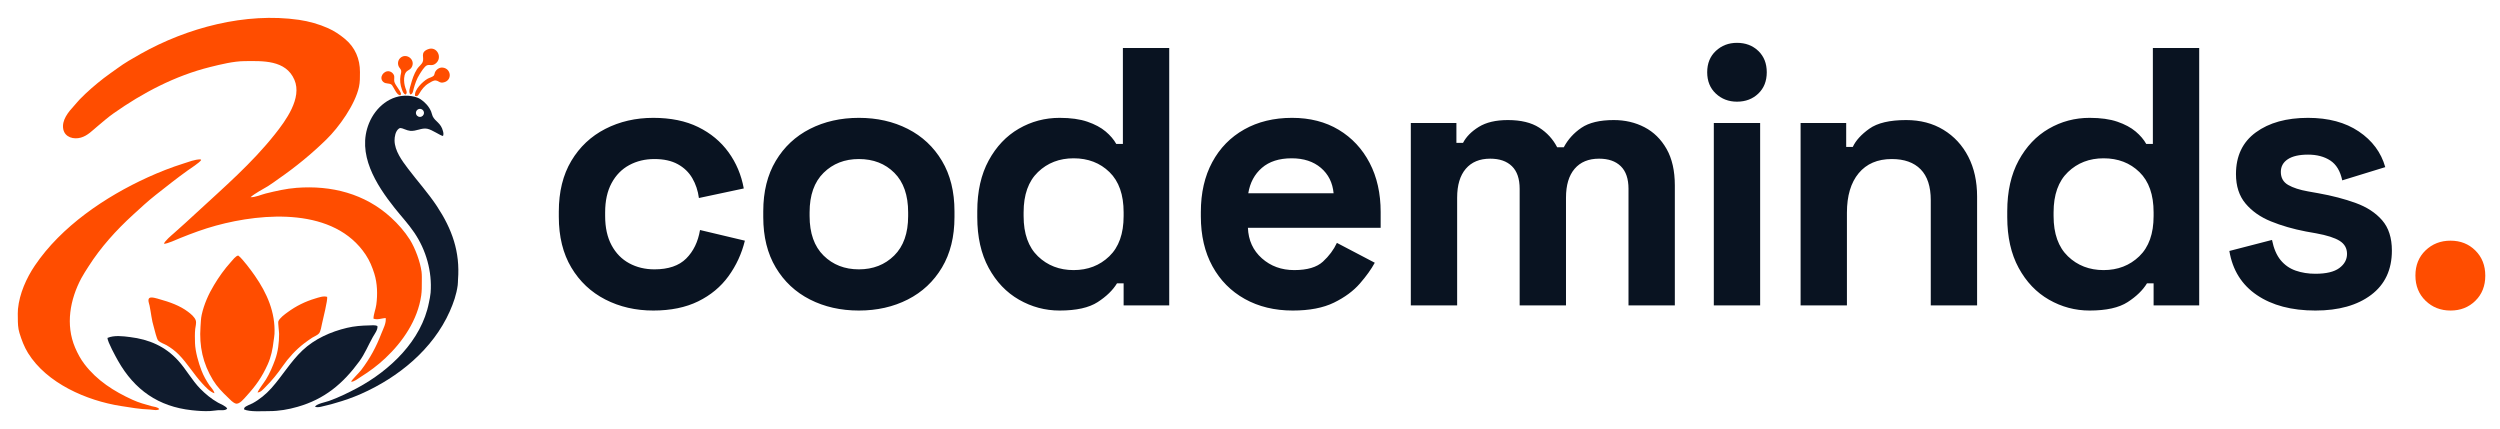
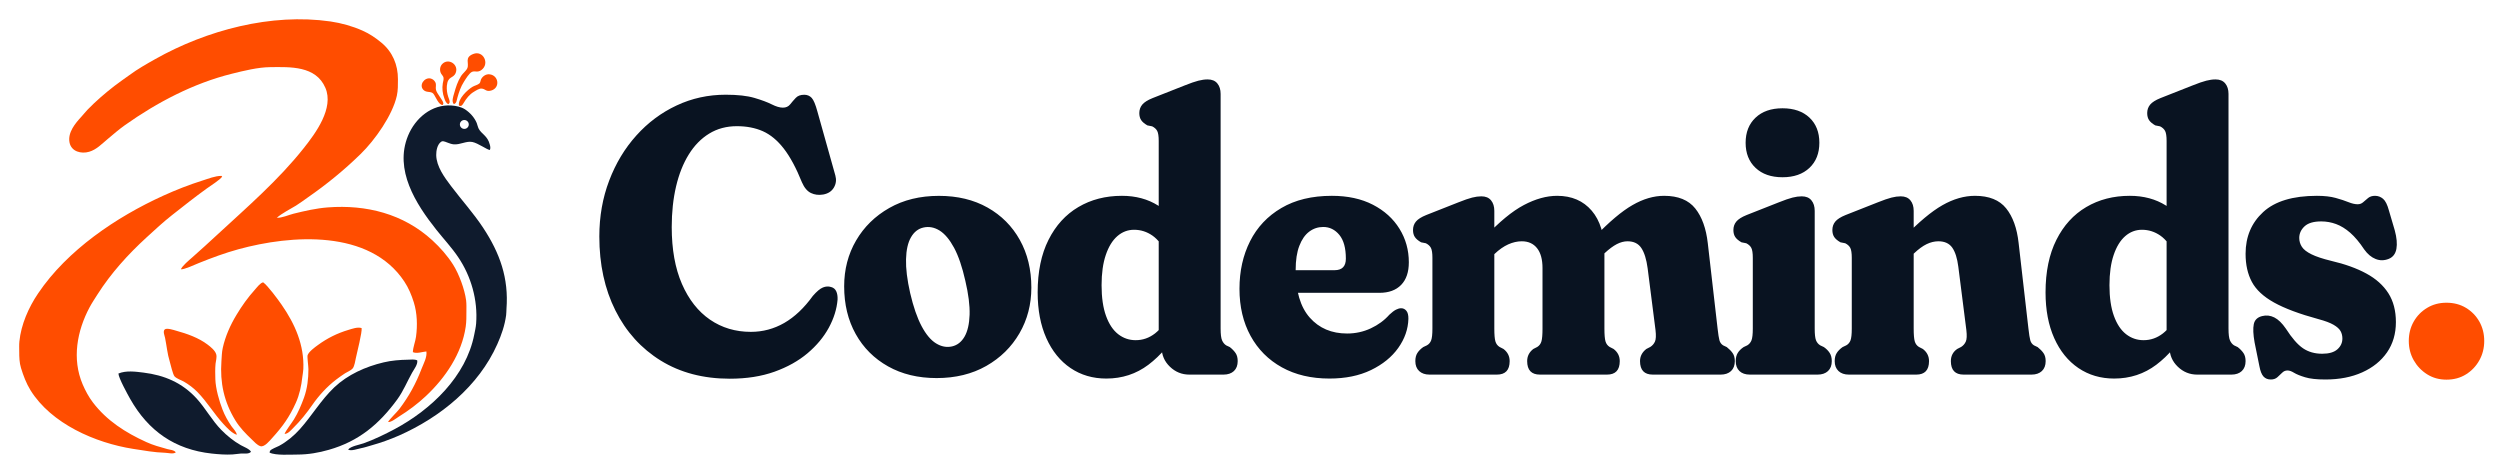
- <svg xmlns="http://www.w3.org/2000/svg" viewBox="-4.00 -83.05 679.87 116.50" role="img" aria-label="Codeminds Digital">
-   <g transform="translate(0 -79.05) scale(0.12137)">
+ <svg xmlns="http://www.w3.org/2000/svg" viewBox="-4.00 -95.00 634.00 120.00" role="img" aria-label="Codeminds Digital">
+   <g transform="translate(0 -91.00) scale(0.12528)">
    <path fill="#FF4D00" d="M528.4 408.9c10.5 .5 23.7-5.7 34.1-8.3 22.8-5.6 45.6-10.9 69.2-12.7 77.8-5.9 152.8 12.9 211.4 66.5 16.1 14.8 30.5 31 42.3 49.6 11.9 19 23.3 49.7 26.2 72 .9 7.4 .6 15 .6 22.4 0 10.4 .1 20.7-1.4 31-7.9 54.5-41.1 103.4-80.6 140.4-16.8 15.8-35.2 29.5-54.8 41.7-5.2 3.3-15.8 11.8-21.7 10.8 1.7-4.4 18-20 22.7-26.2 19.7-26.1 33.5-51.4 45.2-81.9 4-10.3 11.3-23.3 9.6-34.7-8.4 .7-19.3 5-27.4 1.4 .4-10.5 5-20.7 6.4-31.2 3.1-22.7 2.4-47.7-4.5-69.7-4.7-14.9-10.5-29-19.2-42.1-70.2-106-228.6-94.6-335.7-65.3-27.4 7.5-53.8 17.3-80.1 27.9-7.4 3-29.9 13.5-36.4 12.7 2.1-6.4 16.9-18.8 22.4-23.6 17.4-15.3 34.5-31 51.5-46.7 60.5-55.9 123.2-110 174.6-174.8 24.3-30.5 61.7-81.2 43.9-122.3-19.3-44.8-71.2-42.2-111.9-41.8-24.4 .2-53.5 7.4-77.2 13.3-78 19.4-151.1 57.8-216.5 104-12.3 8.7-23.8 18.8-35.4 28.5-11.6 9.6-22.3 21.2-37.2 25.5-15.9 4.7-36-.2-39.7-18.8-3.9-20.3 11.5-38.6 24.2-52.4 4.3-4.7 8.2-9.7 12.6-14.3 16.6-17.1 35.1-33 53.9-47.6 10-7.8 20.6-14.8 30.8-22.3 16.4-12.1 34.1-22.1 51.8-32.1 104.5-58.8 235.1-93.5 354.9-76.3 22.3 3.3 44.6 9.5 65.2 18.7 13.9 6.2 26.1 14.4 37.8 24.1 22.8 18.9 33.7 44.9 33.6 74.2 0 11.1 .2 22.4-2.2 33.3-8.7 39.5-44.5 90-73.3 118-33.1 32.3-68.5 61.3-106.6 87.7-8 5.6-15.9 11.6-24.3 16.8-11.6 7-28.9 15.9-38.8 24.6zM417.8 325.5c-2.9 5.7-24.7 19.4-31.1 24.1-24.1 17.3-47.3 35.8-70.6 54.1-17.8 14-34.5 29.5-51.2 44.8-37.5 34.3-72.2 72.6-99.6 115.7-5.4 8.6-11.1 17-15.9 26-25.5 47.8-35.9 104.4-14.1 155.7 5.5 12.9 12.4 25.8 20.9 36.9 28.1 36.9 66.2 61.1 108 80.1 13.7 6.3 28.1 10.2 42.5 14.2 5.2 1.5 14.1 1.8 17.2 6.7-5 4-15.4 1-21.5 .8-21.7-.6-43.5-4.6-64.9-7.9-76.3-12-165.6-50.8-207.7-118.7-8.6-13.9-14.4-29.4-19.2-45-3.3-10.6-3.6-22.1-3.6-33.1 0-6.8-.4-13.7 .3-20.5 3.4-34.4 18.7-69 37.9-97.4 59.1-87.6 158-154.4 253.1-197.7 26-11.8 52.4-22.2 79.7-30.8 12.1-3.8 25.3-9.3 38.2-9.4 .5 .4 1 .9 1.6 1.4zM500.8 539.6c9.2 6.4 30.3 35.1 37.4 45.4 27 38.9 46 81.8 43.9 130.1-.2 5.4-1.4 10.5-2 15.8-2 18.1-5.7 36-13.2 52.6-13 28.8-26.5 47.7-47.7 71-4.9 5.3-15.9 19.5-24.2 16.7-6.3-2-12.6-9-17.2-13.5-12.5-11.9-24.3-23.9-33.4-38.8-22.9-37.5-31.2-76.2-28.1-119.8 .7-9 .7-18 2.7-26.8 5.1-23.3 15.4-46.4 27.7-66.7 10.9-18.2 23.2-35.5 37.4-51.2 3.9-4.3 11-14 16.7-14.8zM700.1 632.2c1.3 7.9-9.2 49.1-11.5 59.9-1.1 5.5-3.1 17.6-6.6 21.8-3.7 4.3-10.3 6.6-15.1 9.6-6.3 4.1-12.4 8.4-18.4 13-18.5 14.2-35.1 32.3-48.4 51.5-11.3 16.3-24.1 32.2-38.2 46.1-4.5 4.5-11 12.5-17.8 12.3 2.8-7.2 14.1-21.4 18.9-29.2 8.7-14.1 14.8-28.8 20.5-44.3 6.6-18.3 8.9-38 8.9-57.5 0-5.5-2.7-25-1.7-28.2 2.4-7.2 14.6-16.1 20.7-20.5 19.1-14 39.2-24 61.9-30.8 7.8-2.3 18.7-6.4 26.8-3.7zM447.5 848.2c-9.7-2.8-20.5-14.6-27.3-22-18.9-20.5-33-44.7-52.6-64.7-7.9-8-17.5-15.3-27.3-20.9-5.8-3.3-14-5.7-18.7-10.4-3.6-3.6-8.1-24.2-9.9-30.2-4.9-15.6-6.2-32-9.5-48-.9-4.5-4.8-13.1-.7-17 4-3.7 18.2 1.1 23.1 2.5 21.9 6 45.5 14.3 63.7 28.1 6.3 4.8 15 11.7 17.4 19.5 1.8 6.2-.7 13.1-1.3 19.3-1 10.3-.7 21.1-.4 31.5 .6 18.7 7.8 44.1 14.6 61.5 4.5 11.7 10.7 22.7 17.7 33 3.7 5.4 10.2 11.2 11.2 17.8z" />
    <path fill="#FF4D00" d="M886.8 178.8c-5.1-5-1.2-15.5 .5-21.5 3.5-12.7 7.1-24.2 14.2-35.5 3.3-5.2 10.2-10.3 12.5-15.5 4.5-10.2-6.6-21.6 11.9-28.9 20.3-8.2 34.1 19.6 16.7 32.4-7.8 5.8-13 1.1-19 3.7-5.7 2.4-12.9 14.6-16.3 19.9-6.5 10.1-10.2 21.1-13.4 32.7-1.3 4.8-1.6 11.2-7.1 12.7zM875.9 178.9c-5-1.5-6.7-7.2-8.4-11.8-3.6-9.7-4.8-20.2-3.1-30.4 .6-3.7 2.1-7.6 1.5-11.3-.5-3.2-3.1-5.3-4.7-8-3.7-6.2-3-14.5 2.1-19.8 12.6-12.9 33.8 1.2 27.3 17.8-4.9 12.5-16.1 5.5-18 26.5-.6 7.5 .5 15.1 2.8 22.2 1 3.2 2.8 6.6 2.9 10 0 2.2-.9 3.4-2.4 4.8zM897.1 181.8c-2.6-13.3 17.4-32.2 27.8-38.2 4.1-2.4 10.4-3.6 13.8-6.8 1.9-2 1.9-5.2 2.9-7.6 2.9-6.6 10.2-11.6 17.5-10.7 18.8 2.2 21.8 27.7 3.1 32.9-10.2 2.8-11.3-3.1-18.8-4-5.2-.7-11.6 3.9-15.9 6.4-9.1 5.3-15.5 13.7-20.8 22.6-2.5 4.1-4.5 7.8-9.6 5.4zM864.2 180.6c-8.3 .1-14.1-16.7-18.7-22.6-4.8-5.9-13.8-1.7-20-7.7-10.1-9.6 1.5-26 14-23.4 4.2 .9 7.7 3.8 9.7 7.5 2.8 5.1 .1 10.4 1.4 15.6 1.9 7.9 14 20.7 14.9 26.9 .2 1.6-.5 2.4-1.3 3.7z" />
    <path fill="#0F1B2D" fill-rule="evenodd" d="M959.7 271.7c-5.6-.4-23.9-13.9-35.4-16.2-12.8-2.5-24.3 6-38.2 4.7-7.7-.7-16.7-6-21.3-6.3-1.7-.1-3.2 .6-4.4 1.6-7.3 5.7-9.4 17.9-9.3 26.5 .4 23.1 16.7 45.1 30 62.7 21.4 28.3 45.3 54.7 64.9 84.3 34.1 51.7 52.1 102.2 47.3 164.6-.3 4.2-.1 8.3-.7 12.5-2.7 20.4-9.4 39.8-17.8 58.6-37.8 85.1-115.1 147.9-199 185-18.5 8.1-37.1 14.7-56.4 20.1-6.8 1.9-13.3 4.2-20.3 5.5-7 1.3-20.1 6.5-26.4 2.8 5.5-6.9 23.1-9.7 31.5-12.7 20.6-7.3 43.5-18.4 62.8-28.7 73.6-39.4 144.6-106.5 161.1-191.5 1.5-7.3 3.2-14.8 3.8-22.2 3.6-47.4-10-95.7-36.7-134.9-13.2-19.5-29.3-36.6-43.9-55-41.7-52.5-85.5-121.3-57.3-190.2 14.7-35.7 47.8-63.9 87.8-61.3 9.5 .7 20 2.7 28 8.1 9.9 6.6 18.7 16.3 23.3 27.4 1.4 3.4 1.9 7.1 3.4 10.4 5.9 12.4 18.5 14.6 23.2 33.7 .9 3.5 1.5 7 0 10.5zM899 220a9 9 0 1 0 18 0a9 9 0 1 0 -18 0z" />
    <path fill="#0F1B2D" d="M812.7 697.6c1.4 8.1-6.5 17.9-10.3 24.7-10.3 18.3-17.8 37.4-30.3 54.5-36.7 50.1-77.9 84.6-138.4 101.8-20.4 5.9-41.8 9.6-63 9.6-14.4 0-44.7 2.2-56.9-3.9 .2-1.4 .3-2.8 1.2-4 2.7-3.5 13.6-7.3 17.9-9.6 15.9-8.6 30.2-20.5 42.3-34 24.3-27.2 42.8-59.1 69.4-84.4 27.5-26 63.6-42.1 100.1-50.7 16-3.8 32.5-5.1 49-5.4 5.9-.1 13.7-1.3 19 1.4zM476.1 882.7c-4.7 5.2-14.3 2.9-20.7 3.5-5.6 .4-11.2 1.5-16.8 1.8-14 .8-28-.3-41.9-1.8-74.6-8.1-128.2-45.5-165.1-110.6-5.3-9.4-23.5-42.4-23.8-51.4 15.3-6.5 34.6-3.9 50.6-1.9 42.5 5.2 78.6 20.6 107.8 52.6 18.1 19.9 30.9 44.1 49.7 63.3 11.7 11.9 25 22.8 39.6 31 5.2 2.9 18.6 8.1 20.6 13.5z" />
  </g>
-   <path fill="#091321" d="M173.668 1.4Q166.468 1.4 160.618 -1.6Q154.768 -4.6 151.368 -10.3Q147.968 -16.0 147.968 -24.1V-25.5Q147.968 -33.6 151.368 -39.3Q154.768 -45.0 160.618 -48.0Q166.468 -51.0 173.668 -51.0Q180.768 -51.0 185.868 -48.5Q190.968 -46.0 194.118 -41.65Q197.268 -37.3 198.268 -31.8L186.068 -29.2Q185.668 -32.2 184.268 -34.6Q182.868 -37.0 180.318 -38.4Q177.768 -39.8 173.968 -39.8Q170.168 -39.8 167.118 -38.15Q164.068 -36.5 162.318 -33.25Q160.568 -30.0 160.568 -25.3V-24.3Q160.568 -19.6 162.318 -16.35Q164.068 -13.1 167.118 -11.45Q170.168 -9.8 173.968 -9.8Q179.668 -9.8 182.618 -12.75Q185.568 -15.7 186.368 -20.5L198.568 -17.6Q197.268 -12.3 194.118 -7.95Q190.968 -3.6 185.868 -1.1Q180.768 1.4 173.668 1.4ZM229.568 1.4Q222.168 1.4 216.268 -1.6Q210.368 -4.6 206.968 -10.3Q203.568 -16.0 203.568 -24.0V-25.6Q203.568 -33.6 206.968 -39.3Q210.368 -45.0 216.268 -48.0Q222.168 -51.0 229.568 -51.0Q236.968 -51.0 242.868 -48.0Q248.768 -45.0 252.168 -39.3Q255.568 -33.6 255.568 -25.6V-24.0Q255.568 -16.0 252.168 -10.3Q248.768 -4.6 242.868 -1.6Q236.968 1.4 229.568 1.4ZM229.568 -9.8Q235.368 -9.8 239.168 -13.55Q242.968 -17.3 242.968 -24.3V-25.3Q242.968 -32.3 239.218 -36.05Q235.468 -39.8 229.568 -39.8Q223.768 -39.8 219.968 -36.05Q216.168 -32.3 216.168 -25.3V-24.3Q216.168 -17.3 219.968 -13.55Q223.768 -9.8 229.568 -9.8ZM284.168 1.4Q278.268 1.4 273.118 -1.55Q267.968 -4.5 264.868 -10.2Q261.768 -15.9 261.768 -24.0V-25.6Q261.768 -33.7 264.868 -39.4Q267.968 -45.1 273.068 -48.05Q278.168 -51.0 284.168 -51.0Q288.668 -51.0 291.718 -49.95Q294.768 -48.9 296.668 -47.3Q298.568 -45.7 299.568 -43.9H301.368V-70.0H313.968V0.0H301.568V-6.0H299.768Q298.068 -3.2 294.518 -0.9Q290.968 1.4 284.168 1.4ZM287.968 -9.6Q293.768 -9.6 297.668 -13.35Q301.568 -17.1 301.568 -24.3V-25.3Q301.568 -32.5 297.718 -36.25Q293.868 -40.0 287.968 -40.0Q282.168 -40.0 278.268 -36.25Q274.368 -32.5 274.368 -25.3V-24.3Q274.368 -17.1 278.268 -13.35Q282.168 -9.6 287.968 -9.6ZM347.568 1.4Q340.168 1.4 334.518 -1.75Q328.868 -4.9 325.718 -10.65Q322.568 -16.4 322.568 -24.2V-25.4Q322.568 -33.2 325.668 -38.95Q328.768 -44.7 334.368 -47.85Q339.968 -51.0 347.368 -51.0Q354.668 -51.0 360.068 -47.75Q365.468 -44.5 368.468 -38.75Q371.468 -33.0 371.468 -25.4V-21.1H335.368Q335.568 -16.0 339.168 -12.8Q342.768 -9.6 347.968 -9.6Q353.268 -9.6 355.768 -11.9Q358.268 -14.2 359.568 -17.0L369.868 -11.6Q368.468 -9.0 365.818 -5.95Q363.168 -2.9 358.768 -0.75Q354.368 1.4 347.568 1.4ZM335.468 -30.5H358.668Q358.268 -34.8 355.218 -37.4Q352.168 -40.0 347.268 -40.0Q342.168 -40.0 339.168 -37.4Q336.168 -34.8 335.468 -30.5ZM379.668 0.0V-49.6H392.068V-44.2H393.868Q395.168 -46.7 398.168 -48.55Q401.168 -50.4 406.068 -50.4Q411.368 -50.4 414.568 -48.35Q417.768 -46.3 419.468 -43.0H421.268Q422.968 -46.2 426.068 -48.3Q429.168 -50.4 434.868 -50.4Q439.468 -50.4 443.218 -48.45Q446.968 -46.5 449.218 -42.55Q451.468 -38.6 451.468 -32.6V0.0H438.868V-31.7Q438.868 -35.8 436.768 -37.85Q434.668 -39.9 430.868 -39.9Q426.568 -39.9 424.218 -37.15Q421.868 -34.4 421.868 -29.3V0.0H409.268V-31.7Q409.268 -35.8 407.168 -37.85Q405.068 -39.9 401.268 -39.9Q396.968 -39.9 394.618 -37.15Q392.268 -34.4 392.268 -29.3V0.0ZM462.068 0.0V-49.6H474.668V0.0ZM468.368 -55.4Q464.968 -55.4 462.618 -57.6Q460.268 -59.8 460.268 -63.4Q460.268 -67.0 462.618 -69.2Q464.968 -71.4 468.368 -71.4Q471.868 -71.4 474.168 -69.2Q476.468 -67.0 476.468 -63.4Q476.468 -59.8 474.168 -57.6Q471.868 -55.4 468.368 -55.4ZM485.668 0.0V-49.6H498.068V-43.1H499.868Q501.068 -45.7 504.368 -48.05Q507.668 -50.4 514.368 -50.4Q520.168 -50.4 524.518 -47.75Q528.868 -45.1 531.268 -40.45Q533.668 -35.8 533.668 -29.6V0.0H521.068V-28.6Q521.068 -34.2 518.318 -37.0Q515.568 -39.8 510.468 -39.8Q504.668 -39.8 501.468 -35.95Q498.268 -32.1 498.268 -25.2V0.0ZM564.268 1.4Q558.368 1.4 553.218 -1.55Q548.068 -4.5 544.968 -10.2Q541.868 -15.9 541.868 -24.0V-25.6Q541.868 -33.7 544.968 -39.4Q548.068 -45.1 553.168 -48.05Q558.268 -51.0 564.268 -51.0Q568.768 -51.0 571.818 -49.95Q574.868 -48.9 576.768 -47.3Q578.668 -45.7 579.668 -43.9H581.468V-70.0H594.068V0.0H581.668V-6.0H579.868Q578.168 -3.2 574.618 -0.9Q571.068 1.4 564.268 1.4ZM568.068 -9.6Q573.868 -9.6 577.768 -13.35Q581.668 -17.1 581.668 -24.3V-25.3Q581.668 -32.5 577.818 -36.25Q573.968 -40.0 568.068 -40.0Q562.268 -40.0 558.368 -36.25Q554.468 -32.5 554.468 -25.3V-24.3Q554.468 -17.1 558.368 -13.35Q562.268 -9.6 568.068 -9.6ZM625.668 1.4Q615.968 1.4 609.768 -2.8Q603.568 -7.0 602.268 -14.8L613.868 -17.8Q614.568 -14.3 616.218 -12.3Q617.868 -10.3 620.318 -9.45Q622.768 -8.6 625.668 -8.6Q630.068 -8.6 632.168 -10.15Q634.268 -11.7 634.268 -14.0Q634.268 -16.3 632.268 -17.55Q630.268 -18.8 625.868 -19.6L623.068 -20.1Q617.868 -21.1 613.568 -22.85Q609.268 -24.6 606.668 -27.7Q604.068 -30.8 604.068 -35.7Q604.068 -43.1 609.468 -47.05Q614.868 -51.0 623.668 -51.0Q631.968 -51.0 637.468 -47.3Q642.968 -43.6 644.668 -37.6L632.968 -34.0Q632.168 -37.8 629.718 -39.4Q627.268 -41.0 623.668 -41.0Q620.068 -41.0 618.168 -39.75Q616.268 -38.5 616.268 -36.3Q616.268 -33.9 618.268 -32.75Q620.268 -31.6 623.668 -31.0L626.468 -30.5Q632.068 -29.5 636.618 -27.85Q641.168 -26.2 643.818 -23.15Q646.468 -20.1 646.468 -14.9Q646.468 -7.1 640.818 -2.85Q635.168 1.4 625.668 1.4Z" />
-   <path fill="#FF4D00" d="M662.418 1.4Q658.368 1.4 655.618 -1.273Q652.868 -3.946 652.868 -8.123Q652.868 -12.3 655.618 -14.95Q658.368 -17.6 662.418 -17.6Q666.468 -17.6 669.168 -14.927Q671.868 -12.254 671.868 -8.077Q671.868 -3.9 669.168 -1.25Q666.468 1.4 662.418 1.4Z" />
+   <path fill="#091321" d="M208.41 -19.03Q208.11 -15.43 206.18 -11.88Q204.25 -8.34 200.8 -5.42Q197.34 -2.5 192.4 -0.73Q187.45 1.04 181.07 1.04Q171.01 1.04 163.57 -3.55Q156.13 -8.15 152.06 -16.28Q147.99 -24.4 147.99 -35.03Q147.99 -42.65 150.49 -49.2Q152.98 -55.76 157.38 -60.64Q161.77 -65.53 167.58 -68.25Q173.38 -70.98 180.04 -70.98Q184.57 -70.98 187.32 -70.17Q190.07 -69.36 191.72 -68.53Q193.36 -67.7 194.54 -67.7Q195.72 -67.7 196.38 -68.53Q197.04 -69.36 197.79 -70.16Q198.53 -70.97 199.95 -70.97Q201.11 -70.97 201.85 -70.17Q202.58 -69.37 203.3 -66.7L207.85 -50.48Q208.3 -48.85 207.47 -47.43Q206.63 -46.01 204.76 -45.67Q203.05 -45.38 201.66 -46.05Q200.26 -46.72 199.37 -48.77Q197.17 -54.23 194.76 -57.33Q192.35 -60.43 189.47 -61.72Q186.58 -63 182.87 -63Q178.93 -63 175.87 -61.13Q172.8 -59.26 170.68 -55.84Q168.55 -52.41 167.45 -47.72Q166.35 -43.02 166.35 -37.42Q166.35 -28.94 168.94 -22.99Q171.53 -17.05 176.05 -13.94Q180.57 -10.84 186.42 -10.84Q190.95 -10.84 194.89 -13.1Q198.83 -15.37 202.14 -19.96Q203.63 -21.67 204.7 -22.1Q205.77 -22.53 206.77 -22.21Q207.68 -21.97 208.07 -21.13Q208.46 -20.29 208.41 -19.03ZM234.1 -45.33Q241.18 -45.33 246.45 -42.36Q251.71 -39.39 254.63 -34.15Q257.55 -28.92 257.55 -22.06Q257.55 -15.68 254.53 -10.47Q251.51 -5.26 246.11 -2.19Q240.7 0.88 233.53 0.88Q226.49 0.88 221.21 -2.09Q215.92 -5.06 213 -10.3Q210.08 -15.54 210.08 -22.39Q210.08 -28.82 213.1 -34Q216.12 -39.19 221.53 -42.26Q226.93 -45.33 234.1 -45.33ZM237.44 -7.15Q239.44 -7.61 240.61 -9.63Q241.77 -11.65 241.89 -15.18Q242 -18.72 240.81 -23.78Q239.63 -29.04 237.95 -32.17Q236.26 -35.3 234.27 -36.54Q232.27 -37.77 230.19 -37.3Q228.19 -36.85 227.03 -34.83Q225.86 -32.81 225.77 -29.27Q225.67 -25.73 226.82 -20.67Q228.04 -15.45 229.71 -12.3Q231.38 -9.15 233.38 -7.92Q235.37 -6.69 237.44 -7.15ZM290.61 -9.39 289.85 -9.61V-59.26Q289.85 -61.05 289.47 -61.79Q289.08 -62.52 288.19 -62.96L286.98 -63.2Q285.86 -63.84 285.4 -64.54Q284.93 -65.24 284.93 -66.32Q284.93 -67.56 285.67 -68.46Q286.41 -69.36 288.29 -70.12L296.4 -73.32Q298.65 -74.22 299.92 -74.54Q301.18 -74.86 302.26 -74.86Q303.89 -74.86 304.72 -73.84Q305.55 -72.83 305.55 -71.18V-11.68Q305.55 -9.5 305.92 -8.68Q306.28 -7.86 306.95 -7.42L307.88 -6.98Q308.82 -6.24 309.35 -5.45Q309.88 -4.67 309.88 -3.42Q309.88 -1.81 308.92 -0.9Q307.95 0 306.28 0H297.6Q294.77 0 292.69 -2Q290.61 -4 290.61 -6.8ZM259.15 -20.84Q259.15 -28.71 261.9 -34.17Q264.64 -39.64 269.47 -42.49Q274.29 -45.34 280.52 -45.34Q285.78 -45.34 289.7 -42.87Q293.61 -40.4 296.37 -35.66L292.16 -30.19Q290.37 -33.79 288.25 -35.26Q286.12 -36.73 283.6 -36.73Q281.21 -36.73 279.35 -35.11Q277.49 -33.48 276.43 -30.35Q275.36 -27.22 275.36 -22.67Q275.36 -17.99 276.49 -14.88Q277.61 -11.78 279.57 -10.25Q281.53 -8.73 284.01 -8.73Q286.7 -8.73 288.91 -10.44Q291.12 -12.16 292.76 -15.7L295.45 -12.19Q291.89 -6.01 287.24 -2.5Q282.59 1 276.56 1Q271.42 1 267.49 -1.66Q263.55 -4.33 261.35 -9.25Q259.15 -14.17 259.15 -20.84ZM353.28 -28.48Q353.28 -24.76 351.33 -22.75Q349.38 -20.74 345.82 -20.74H320.8V-26.48H334.46Q337.31 -26.48 337.31 -29.41Q337.31 -33.42 335.66 -35.43Q334 -37.44 331.57 -37.44Q329.59 -37.44 328.01 -36.25Q326.43 -35.06 325.51 -32.65Q324.58 -30.25 324.58 -26.55Q324.58 -18.49 328.16 -14.45Q331.73 -10.42 337.63 -10.42Q340.82 -10.42 343.63 -11.73Q346.44 -13.04 348.34 -15.19Q349.33 -16.12 350.03 -16.47Q350.73 -16.83 351.34 -16.83Q352.13 -16.83 352.66 -16.18Q353.19 -15.54 353.17 -14.14Q353.06 -10.23 350.6 -6.77Q348.14 -3.31 343.68 -1.15Q339.22 1 333.15 1Q326.22 1 321.09 -1.84Q315.96 -4.68 313.15 -9.81Q310.33 -14.95 310.33 -21.76Q310.33 -28.49 313.02 -33.83Q315.71 -39.17 320.96 -42.25Q326.2 -45.34 333.76 -45.34Q339.79 -45.34 344.17 -43.08Q348.54 -40.82 350.91 -36.98Q353.28 -33.15 353.28 -28.48ZM374.96 -41.53V-11.68Q374.96 -9.37 375.23 -8.44Q375.5 -7.51 376.28 -7.02L377.29 -6.5Q378.85 -5.3 378.85 -3.42Q378.85 0 375.61 0H358.53Q356.86 0 355.9 -0.9Q354.93 -1.81 354.93 -3.42Q354.93 -4.67 355.44 -5.47Q355.95 -6.28 356.93 -6.98L357.86 -7.42Q358.6 -7.83 358.93 -8.66Q359.26 -9.49 359.26 -11.68V-29.61Q359.26 -31.4 358.88 -32.14Q358.49 -32.87 357.6 -33.31L356.39 -33.55Q355.27 -34.19 354.81 -34.89Q354.34 -35.59 354.34 -36.67Q354.34 -37.91 355.08 -38.81Q355.82 -39.71 357.7 -40.47L365.81 -43.67Q368.06 -44.57 369.33 -44.89Q370.59 -45.21 371.67 -45.21Q373.3 -45.21 374.13 -44.19Q374.96 -43.18 374.96 -41.53ZM373.54 -29.18 370.57 -32.76 372.51 -34.8Q378.02 -40.67 382.45 -43Q386.88 -45.34 390.89 -45.34Q396.43 -45.34 399.66 -41.57Q402.88 -37.8 402.88 -31V-11.68Q402.88 -9.37 403.15 -8.44Q403.42 -7.51 404.2 -7.02L405.21 -6.5Q406.77 -5.3 406.77 -3.42Q406.77 0 403.53 0H386.53Q383.29 0 383.29 -3.42Q383.29 -5.3 384.85 -6.5L385.86 -7.02Q386.64 -7.51 386.91 -8.44Q387.18 -9.37 387.18 -11.68V-27.01Q387.18 -30.33 385.79 -32.07Q384.4 -33.81 381.93 -33.81Q380.24 -33.81 378.49 -33.03Q376.74 -32.24 375.03 -30.61ZM401.42 -29.38 398.49 -32.92 400.47 -34.96Q405.92 -40.65 410 -42.99Q414.07 -45.34 418.02 -45.34Q423.36 -45.34 425.92 -42.13Q428.47 -38.93 429.1 -33.28L431.58 -11.68Q431.82 -9.53 432.05 -8.7Q432.28 -7.87 432.98 -7.42L433.91 -6.98Q434.85 -6.24 435.4 -5.45Q435.95 -4.67 435.95 -3.42Q435.95 -1.81 434.99 -0.9Q434.02 0 432.35 0H415.15Q411.91 0 411.91 -3.42Q411.91 -5.26 413.51 -6.5L414.52 -7.02Q415.3 -7.51 415.69 -8.36Q416.08 -9.21 415.84 -11.28L413.84 -26.97Q413.39 -30.37 412.25 -32.09Q411.11 -33.81 408.74 -33.81Q407.42 -33.81 406.02 -33.09Q404.62 -32.36 402.95 -30.81ZM456.21 -41.53V-11.68Q456.21 -9.53 456.54 -8.7Q456.87 -7.87 457.61 -7.42L458.54 -6.98Q459.48 -6.32 460.01 -5.49Q460.54 -4.67 460.54 -3.42Q460.54 -1.81 459.58 -0.9Q458.61 0 456.94 0H439.78Q438.07 0 437.13 -0.9Q436.18 -1.81 436.18 -3.42Q436.18 -4.67 436.69 -5.49Q437.2 -6.32 438.18 -6.98L439.11 -7.42Q439.85 -7.87 440.18 -8.7Q440.51 -9.53 440.51 -11.68V-29.61Q440.51 -31.4 440.13 -32.14Q439.74 -32.87 438.85 -33.31L437.64 -33.55Q436.52 -34.19 436.06 -34.89Q435.59 -35.59 435.59 -36.67Q435.59 -37.91 436.33 -38.81Q437.07 -39.71 438.95 -40.47L447.06 -43.67Q449.31 -44.57 450.58 -44.89Q451.84 -45.21 452.92 -45.21Q454.55 -45.21 455.38 -44.19Q456.21 -43.18 456.21 -41.53ZM448.04 -50.05Q443.72 -50.05 441.21 -52.43Q438.69 -54.8 438.69 -58.79Q438.69 -62.79 441.21 -65.16Q443.72 -67.54 448.04 -67.54Q452.36 -67.54 454.88 -65.17Q457.39 -62.8 457.39 -58.8Q457.39 -54.8 454.88 -52.43Q452.36 -50.05 448.04 -50.05ZM481.31 -41.53V-11.68Q481.31 -9.37 481.58 -8.44Q481.85 -7.51 482.63 -7.02L483.64 -6.5Q485.2 -5.3 485.2 -3.42Q485.2 0 481.96 0H464.88Q463.21 0 462.25 -0.9Q461.28 -1.81 461.28 -3.42Q461.28 -4.67 461.79 -5.47Q462.3 -6.28 463.28 -6.98L464.21 -7.42Q464.95 -7.83 465.28 -8.66Q465.61 -9.49 465.61 -11.68V-29.61Q465.61 -31.4 465.23 -32.14Q464.84 -32.87 463.95 -33.31L462.74 -33.55Q461.62 -34.19 461.16 -34.89Q460.69 -35.59 460.69 -36.67Q460.69 -37.91 461.43 -38.81Q462.17 -39.71 464.05 -40.47L472.16 -43.67Q474.41 -44.57 475.68 -44.89Q476.94 -45.21 478.02 -45.21Q479.65 -45.21 480.48 -44.19Q481.31 -43.18 481.31 -41.53ZM479.85 -29.28 476.92 -32.82 478.9 -34.86Q484.42 -40.58 488.6 -42.96Q492.78 -45.34 496.85 -45.34Q502.2 -45.34 504.75 -42.17Q507.3 -39.01 507.92 -33.38L510.41 -11.68Q510.65 -9.53 510.88 -8.7Q511.11 -7.87 511.81 -7.42L512.74 -6.98Q513.68 -6.24 514.23 -5.45Q514.78 -4.67 514.78 -3.42Q514.78 -1.81 513.82 -0.9Q512.85 0 511.18 0H493.98Q490.74 0 490.74 -3.42Q490.74 -5.38 492.34 -6.5L493.35 -7.02Q494.13 -7.51 494.52 -8.36Q494.91 -9.21 494.67 -11.28L492.63 -27.35Q492.22 -30.59 491.09 -32.2Q489.95 -33.81 487.57 -33.81Q486.1 -33.81 484.6 -33.09Q483.09 -32.36 481.36 -30.71ZM546.21 -9.39 545.45 -9.61V-59.26Q545.45 -61.05 545.07 -61.79Q544.68 -62.52 543.79 -62.96L542.58 -63.2Q541.46 -63.84 541 -64.54Q540.53 -65.24 540.53 -66.32Q540.53 -67.56 541.27 -68.46Q542.01 -69.36 543.89 -70.12L552 -73.32Q554.25 -74.22 555.52 -74.54Q556.78 -74.86 557.86 -74.86Q559.49 -74.86 560.32 -73.84Q561.15 -72.83 561.15 -71.18V-11.68Q561.15 -9.5 561.52 -8.68Q561.88 -7.86 562.55 -7.42L563.48 -6.98Q564.42 -6.24 564.95 -5.45Q565.48 -4.67 565.48 -3.42Q565.48 -1.81 564.52 -0.9Q563.55 0 561.88 0H553.2Q550.37 0 548.29 -2Q546.21 -4 546.21 -6.8ZM514.75 -20.84Q514.75 -28.71 517.5 -34.17Q520.24 -39.64 525.07 -42.49Q529.89 -45.34 536.12 -45.34Q541.38 -45.34 545.3 -42.87Q549.21 -40.4 551.97 -35.66L547.76 -30.19Q545.97 -33.79 543.85 -35.26Q541.72 -36.73 539.2 -36.73Q536.81 -36.73 534.95 -35.11Q533.09 -33.48 532.03 -30.35Q530.96 -27.22 530.96 -22.67Q530.96 -17.99 532.09 -14.88Q533.21 -11.78 535.17 -10.25Q537.13 -8.73 539.61 -8.73Q542.3 -8.73 544.51 -10.44Q546.72 -12.16 548.36 -15.7L551.05 -12.19Q547.49 -6.01 542.84 -2.5Q538.19 1 532.16 1Q527.02 1 523.09 -1.66Q519.15 -4.33 516.95 -9.25Q514.75 -14.17 514.75 -20.84ZM584.91 -5.29Q587.51 -5.29 588.77 -6.42Q590.03 -7.55 590.03 -9.15Q590.03 -10.19 589.57 -11.03Q589.1 -11.87 587.8 -12.63Q586.49 -13.39 583.99 -14.06Q576.72 -16.04 572.7 -18.28Q568.67 -20.52 567.08 -23.5Q565.48 -26.48 565.48 -30.64Q565.48 -37.13 569.95 -41.23Q574.42 -45.34 583.56 -45.34Q586.42 -45.34 588.34 -44.8Q590.25 -44.27 591.58 -43.73Q592.9 -43.2 593.9 -43.2Q594.73 -43.2 595.31 -43.73Q595.89 -44.27 596.57 -44.8Q597.24 -45.34 598.31 -45.34Q599.45 -45.34 600.35 -44.58Q601.24 -43.82 601.83 -41.62L603.31 -36.59Q604.07 -33.8 603.73 -31.89Q603.38 -29.99 601.78 -29.35Q600.08 -28.67 598.46 -29.32Q596.84 -29.96 595.56 -31.75Q593.79 -34.42 592.02 -35.97Q590.25 -37.51 588.43 -38.18Q586.61 -38.85 584.66 -38.85Q581.77 -38.85 580.43 -37.6Q579.09 -36.34 579.09 -34.66Q579.09 -33.43 579.76 -32.4Q580.42 -31.38 582.19 -30.51Q583.95 -29.64 587.18 -28.85Q592.43 -27.63 596.09 -25.64Q599.75 -23.66 601.68 -20.65Q603.6 -17.64 603.6 -13.32Q603.6 -8.9 601.35 -5.64Q599.09 -2.38 595.06 -0.57Q591.03 1.24 585.74 1.24Q582.4 1.24 580.56 0.67Q578.71 0.11 577.76 -0.47Q576.81 -1.05 576.11 -1.05Q575.32 -1.05 574.75 -0.47Q574.18 0.11 573.54 0.67Q572.89 1.24 571.88 1.24Q570.72 1.24 570.03 0.49Q569.33 -0.27 568.98 -2.15L567.76 -8.18Q567.23 -11.18 567.56 -12.79Q567.89 -14.4 569.67 -14.84Q571.25 -15.25 572.76 -14.5Q574.26 -13.75 575.7 -11.65Q578.01 -8.05 580.05 -6.67Q582.09 -5.29 584.91 -5.29Z" />
+   <path fill="#FF4D00" d="M616.42 1.28Q613.68 1.28 611.53 -0.07Q609.37 -1.43 608.12 -3.64Q606.87 -5.85 606.87 -8.53Q606.87 -11.26 608.12 -13.45Q609.36 -15.63 611.53 -16.93Q613.69 -18.23 616.42 -18.23Q619.21 -18.23 621.37 -16.93Q623.52 -15.63 624.76 -13.45Q626 -11.26 626 -8.53Q626 -5.85 624.77 -3.64Q623.54 -1.42 621.39 -0.07Q619.24 1.28 616.42 1.28Z" />
</svg>
